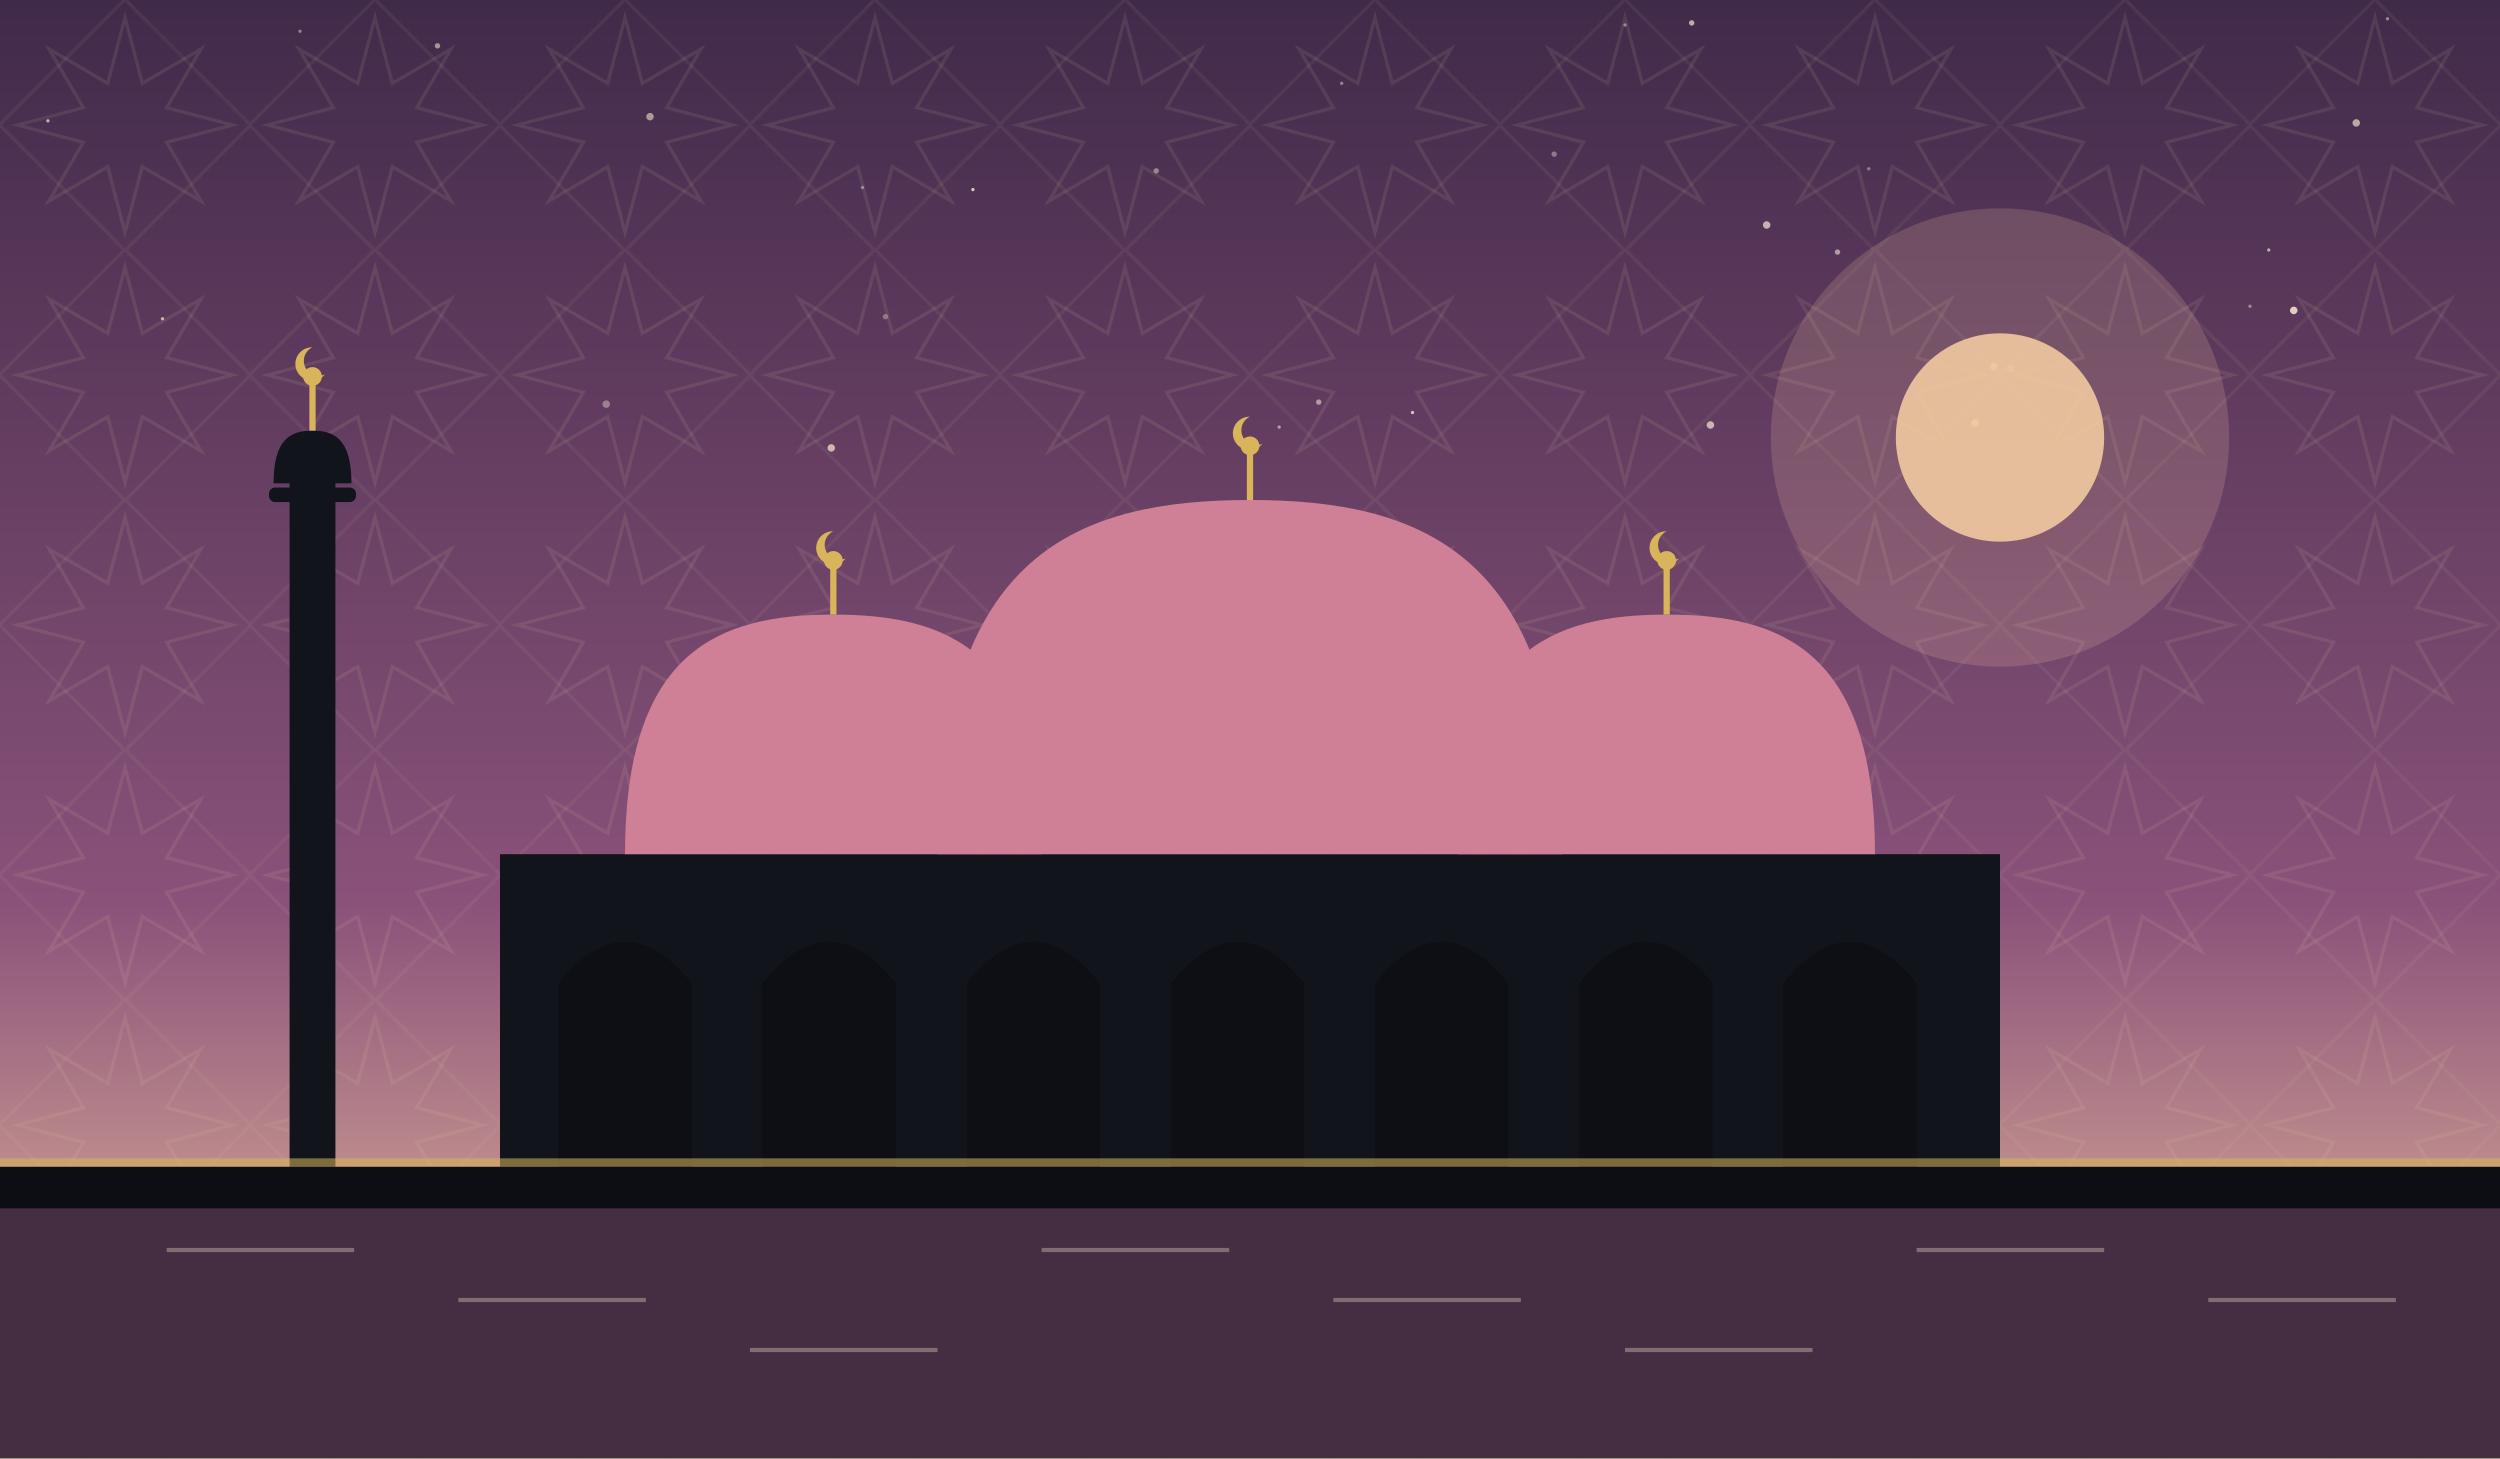
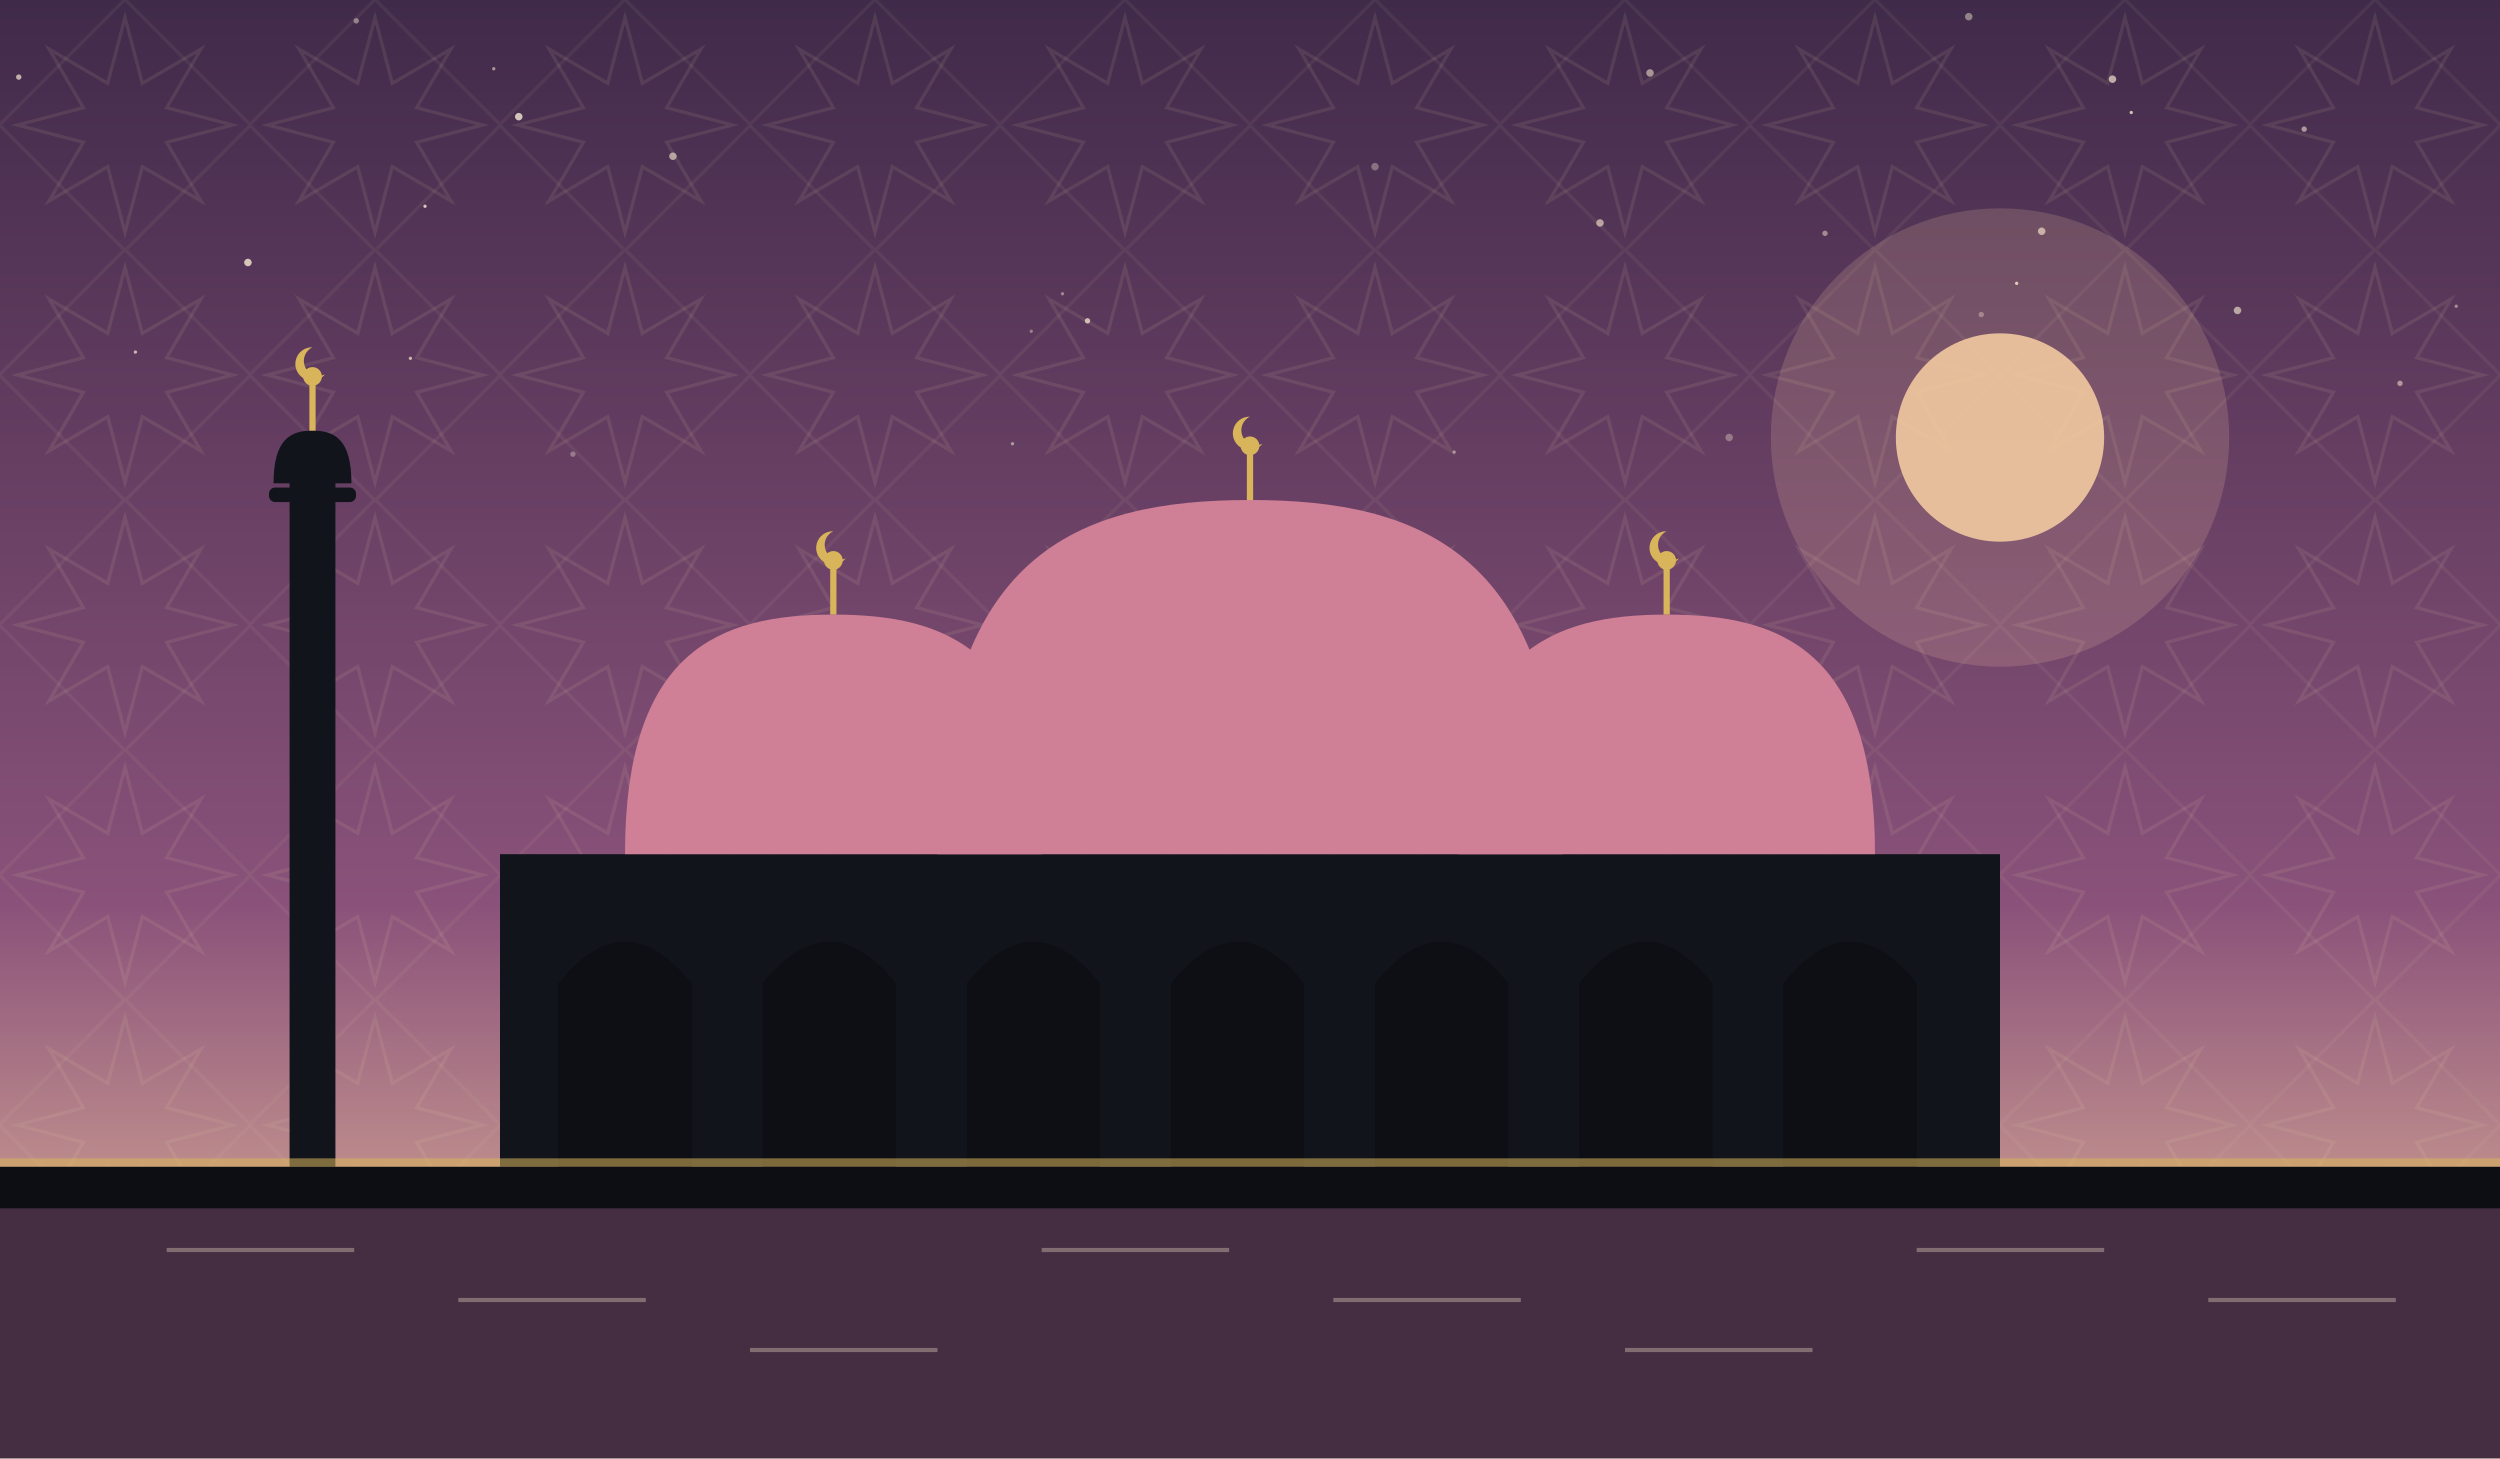
<svg xmlns="http://www.w3.org/2000/svg" viewBox="0 0 1200 700" role="img">
  <defs>
    <linearGradient id="sky" x1="0" y1="0" x2="0" y2="1">
      <stop offset="0" stop-color="#402a4a" />
      <stop offset="0.62" stop-color="#8a527a" />
      <stop offset="1" stop-color="#f2c9a0" />
    </linearGradient>
    <pattern id="g1" width="120" height="120" patternUnits="userSpaceOnUse">
      <polygon points="111.6,60.0 80.0,68.3 96.5,96.5 68.3,80.0 60.0,111.6 51.7,80.0 23.5,96.5 40.0,68.3 8.4,60.0 40.0,51.7 23.5,23.5 51.7,40.0 60.0,8.4 68.3,40.0 96.5,23.5 80.0,51.7" fill="none" stroke="#e8d9a8" stroke-width="1.6" opacity="0.1" />
      <rect x="17.4" y="17.4" width="85.2" height="85.2" fill="none" stroke="#e8d9a8" stroke-width="1.6" opacity="0.07" transform="rotate(45 60.0 60.0)" />
    </pattern>
  </defs>
  <rect width="1200" height="700" fill="url(#sky)" />
  <rect width="1200" height="700" fill="url(#g1)" />
-   <circle cx="848" cy="108" r="1.8" fill="#f7ecd2" opacity="0.69" />
-   <circle cx="882" cy="121" r="1.3" fill="#f7ecd2" opacity="0.57" />
-   <circle cx="1101" cy="149" r="1.8" fill="#f7ecd2" opacity="0.84" />
-   <circle cx="425" cy="152" r="1.3" fill="#f7ecd2" opacity="0.35" />
-   <circle cx="414" cy="90" r="0.8" fill="#f7ecd2" opacity="0.45" />
-   <circle cx="948" cy="203" r="1.8" fill="#f7ecd2" opacity="0.79" />
-   <circle cx="467" cy="91" r="0.8" fill="#f7ecd2" opacity="0.82" />
-   <circle cx="291" cy="194" r="1.8" fill="#f7ecd2" opacity="0.39" />
-   <circle cx="780" cy="12" r="0.8" fill="#f7ecd2" opacity="0.45" />
-   <circle cx="614" cy="205" r="0.8" fill="#f7ecd2" opacity="0.55" />
-   <circle cx="633" cy="193" r="1.3" fill="#f7ecd2" opacity="0.54" />
-   <circle cx="957" cy="176" r="1.8" fill="#f7ecd2" opacity="0.67" />
-   <circle cx="746" cy="74" r="1.3" fill="#f7ecd2" opacity="0.39" />
-   <circle cx="1080" cy="147" r="0.8" fill="#f7ecd2" opacity="0.45" />
-   <circle cx="399" cy="215" r="1.8" fill="#f7ecd2" opacity="0.70" />
-   <circle cx="23" cy="58" r="0.8" fill="#f7ecd2" opacity="0.69" />
-   <circle cx="312" cy="56" r="1.8" fill="#f7ecd2" opacity="0.57" />
-   <circle cx="1146" cy="9" r="0.8" fill="#f7ecd2" opacity="0.49" />
-   <circle cx="965" cy="177" r="1.8" fill="#f7ecd2" opacity="0.40" />
-   <circle cx="1089" cy="120" r="0.8" fill="#f7ecd2" opacity="0.65" />
-   <circle cx="678" cy="198" r="0.8" fill="#f7ecd2" opacity="0.79" />
-   <circle cx="812" cy="11" r="1.3" fill="#f7ecd2" opacity="0.67" />
-   <circle cx="1131" cy="59" r="1.8" fill="#f7ecd2" opacity="0.64" />
-   <circle cx="555" cy="82" r="1.3" fill="#f7ecd2" opacity="0.45" />
-   <circle cx="644" cy="40" r="0.8" fill="#f7ecd2" opacity="0.45" />
-   <circle cx="78" cy="153" r="0.8" fill="#f7ecd2" opacity="0.69" />
-   <circle cx="897" cy="81" r="0.8" fill="#f7ecd2" opacity="0.42" />
-   <circle cx="821" cy="204" r="1.8" fill="#f7ecd2" opacity="0.69" />
-   <circle cx="210" cy="22" r="1.3" fill="#f7ecd2" opacity="0.55" />
-   <circle cx="144" cy="15" r="0.8" fill="#f7ecd2" opacity="0.45" />
+   <circle cx="830" cy="210" r="1.8" fill="#f7ecd2" opacity="0.35" />
+   <circle cx="768" cy="107" r="1.8" fill="#f7ecd2" opacity="0.61" />
+   <circle cx="1179" cy="147" r="0.8" fill="#f7ecd2" opacity="0.48" />
+   <circle cx="119" cy="126" r="1.8" fill="#f7ecd2" opacity="0.79" />
+   <circle cx="876" cy="112" r="1.3" fill="#f7ecd2" opacity="0.47" />
+   <circle cx="1074" cy="149" r="1.8" fill="#f7ecd2" opacity="0.61" />
+   <circle cx="65" cy="169" r="0.8" fill="#f7ecd2" opacity="0.70" />
+   <circle cx="945" cy="8" r="1.8" fill="#f7ecd2" opacity="0.45" />
+   <circle cx="522" cy="154" r="1.3" fill="#f7ecd2" opacity="0.73" />
+   <circle cx="980" cy="111" r="1.8" fill="#f7ecd2" opacity="0.65" />
+   <circle cx="951" cy="151" r="1.3" fill="#f7ecd2" opacity="0.36" />
+   <circle cx="171" cy="10" r="1.3" fill="#f7ecd2" opacity="0.45" />
+   <circle cx="968" cy="136" r="0.8" fill="#f7ecd2" opacity="0.83" />
+   <circle cx="486" cy="213" r="0.8" fill="#f7ecd2" opacity="0.53" />
+   <circle cx="237" cy="33" r="0.8" fill="#f7ecd2" opacity="0.56" />
+   <circle cx="197" cy="172" r="0.8" fill="#f7ecd2" opacity="0.69" />
+   <circle cx="1014" cy="38" r="1.8" fill="#f7ecd2" opacity="0.67" />
+   <circle cx="792" cy="35" r="1.8" fill="#f7ecd2" opacity="0.55" />
+   <circle cx="323" cy="75" r="1.8" fill="#f7ecd2" opacity="0.60" />
+   <circle cx="1023" cy="54" r="0.8" fill="#f7ecd2" opacity="0.77" />
+   <circle cx="660" cy="80" r="1.8" fill="#f7ecd2" opacity="0.35" />
+   <circle cx="698" cy="217" r="0.8" fill="#f7ecd2" opacity="0.51" />
+   <circle cx="9" cy="37" r="1.3" fill="#f7ecd2" opacity="0.68" />
+   <circle cx="249" cy="56" r="1.8" fill="#f7ecd2" opacity="0.79" />
+   <circle cx="1106" cy="62" r="1.3" fill="#f7ecd2" opacity="0.57" />
+   <circle cx="204" cy="99" r="0.8" fill="#f7ecd2" opacity="0.81" />
+   <circle cx="495" cy="159" r="0.8" fill="#f7ecd2" opacity="0.40" />
+   <circle cx="275" cy="218" r="1.3" fill="#f7ecd2" opacity="0.35" />
+   <circle cx="1152" cy="184" r="1.3" fill="#f7ecd2" opacity="0.53" />
+   <circle cx="510" cy="141" r="0.8" fill="#f7ecd2" opacity="0.45" />
  <circle cx="960" cy="210" r="110" fill="#f2c9a0" opacity="0.18" />
  <circle cx="960" cy="210" r="50" fill="#f2c9a0" opacity="0.9" />
  <rect x="240" y="410" width="720" height="150" fill="#12141c" />
  <path d="M 268 560 L 268 472 Q 300 432 332 472 L 332 560 Z" fill="#0c0e14" opacity="0.9" />
  <path d="M 366 560 L 366 472 Q 398 432 430 472 L 430 560 Z" fill="#0c0e14" opacity="0.9" />
  <path d="M 464 560 L 464 472 Q 496 432 528 472 L 528 560 Z" fill="#0c0e14" opacity="0.9" />
  <path d="M 562 560 L 562 472 Q 594 432 626 472 L 626 560 Z" fill="#0c0e14" opacity="0.9" />
  <path d="M 660 560 L 660 472 Q 692 432 724 472 L 724 560 Z" fill="#0c0e14" opacity="0.9" />
  <path d="M 758 560 L 758 472 Q 790 432 822 472 L 822 560 Z" fill="#0c0e14" opacity="0.9" />
  <path d="M 856 560 L 856 472 Q 888 432 920 472 L 920 560 Z" fill="#0c0e14" opacity="0.9" />
  <path d="M 450 410 C 450 265.5, 517.5 240, 600 240 C 682.5 240, 750 265.5, 750 410 Z" fill="#cf7f96" />
  <line x1="600" y1="240" x2="600" y2="218" stroke="#d8b45a" stroke-width="3" />
  <circle cx="600" cy="214" r="4.5" fill="#d8b45a" />
  <path d="M 600 200 a 8 8 0 1 0 6 13 a 6.4 6.4 0 1 1 -6 -13 Z" fill="#d8b45a" />
  <path d="M 300 410 C 300 312.25, 345.0 295, 400 295 C 455.0 295, 500 312.25, 500 410 Z" fill="#cf7f96" />
  <line x1="400" y1="295" x2="400" y2="273" stroke="#d8b45a" stroke-width="3" />
  <circle cx="400" cy="269" r="4.5" fill="#d8b45a" />
  <path d="M 400 255 a 8 8 0 1 0 6 13 a 6.4 6.4 0 1 1 -6 -13 Z" fill="#d8b45a" />
  <path d="M 700 410 C 700 312.25, 745.0 295, 800 295 C 855.0 295, 900 312.25, 900 410 Z" fill="#cf7f96" />
  <line x1="800" y1="295" x2="800" y2="273" stroke="#d8b45a" stroke-width="3" />
  <circle cx="800" cy="269" r="4.5" fill="#d8b45a" />
  <path d="M 800 255 a 8 8 0 1 0 6 13 a 6.4 6.4 0 1 1 -6 -13 Z" fill="#d8b45a" />
  <rect x="139.0" y="230" width="22" height="330" fill="#12141c" />
  <rect x="129.1" y="234" width="41.8" height="7" rx="3" fill="#12141c" />
  <path d="M 131.3 232 C 131.3 210.495, 139.715 206.7, 150 206.7 C 160.285 206.7, 168.7 210.495, 168.7 232 Z" fill="#12141c" />
  <line x1="150" y1="206.7" x2="150" y2="184.7" stroke="#d8b45a" stroke-width="3" />
  <circle cx="150" cy="180.7" r="4.5" fill="#d8b45a" />
  <path d="M 150 166.7 a 8 8 0 1 0 6 13 a 6.4 6.4 0 1 1 -6 -13 Z" fill="#d8b45a" />
  <rect x="0" y="560" width="1200" height="140" fill="#0c0e14" />
  <rect x="0" y="580" width="1200" height="120" fill="#8a527a" opacity="0.45" />
  <g opacity="0.35">
    <line x1="80" y1="600" x2="170" y2="600" stroke="#f2e6c8" stroke-width="2" />
    <line x1="220" y1="624" x2="310" y2="624" stroke="#f2e6c8" stroke-width="2" />
    <line x1="360" y1="648" x2="450" y2="648" stroke="#f2e6c8" stroke-width="2" />
    <line x1="500" y1="600" x2="590" y2="600" stroke="#f2e6c8" stroke-width="2" />
    <line x1="640" y1="624" x2="730" y2="624" stroke="#f2e6c8" stroke-width="2" />
    <line x1="780" y1="648" x2="870" y2="648" stroke="#f2e6c8" stroke-width="2" />
    <line x1="920" y1="600" x2="1010" y2="600" stroke="#f2e6c8" stroke-width="2" />
    <line x1="1060" y1="624" x2="1150" y2="624" stroke="#f2e6c8" stroke-width="2" />
  </g>
  <rect x="0" y="556" width="1200" height="4" fill="#d8b45a" opacity="0.55" />
</svg>
